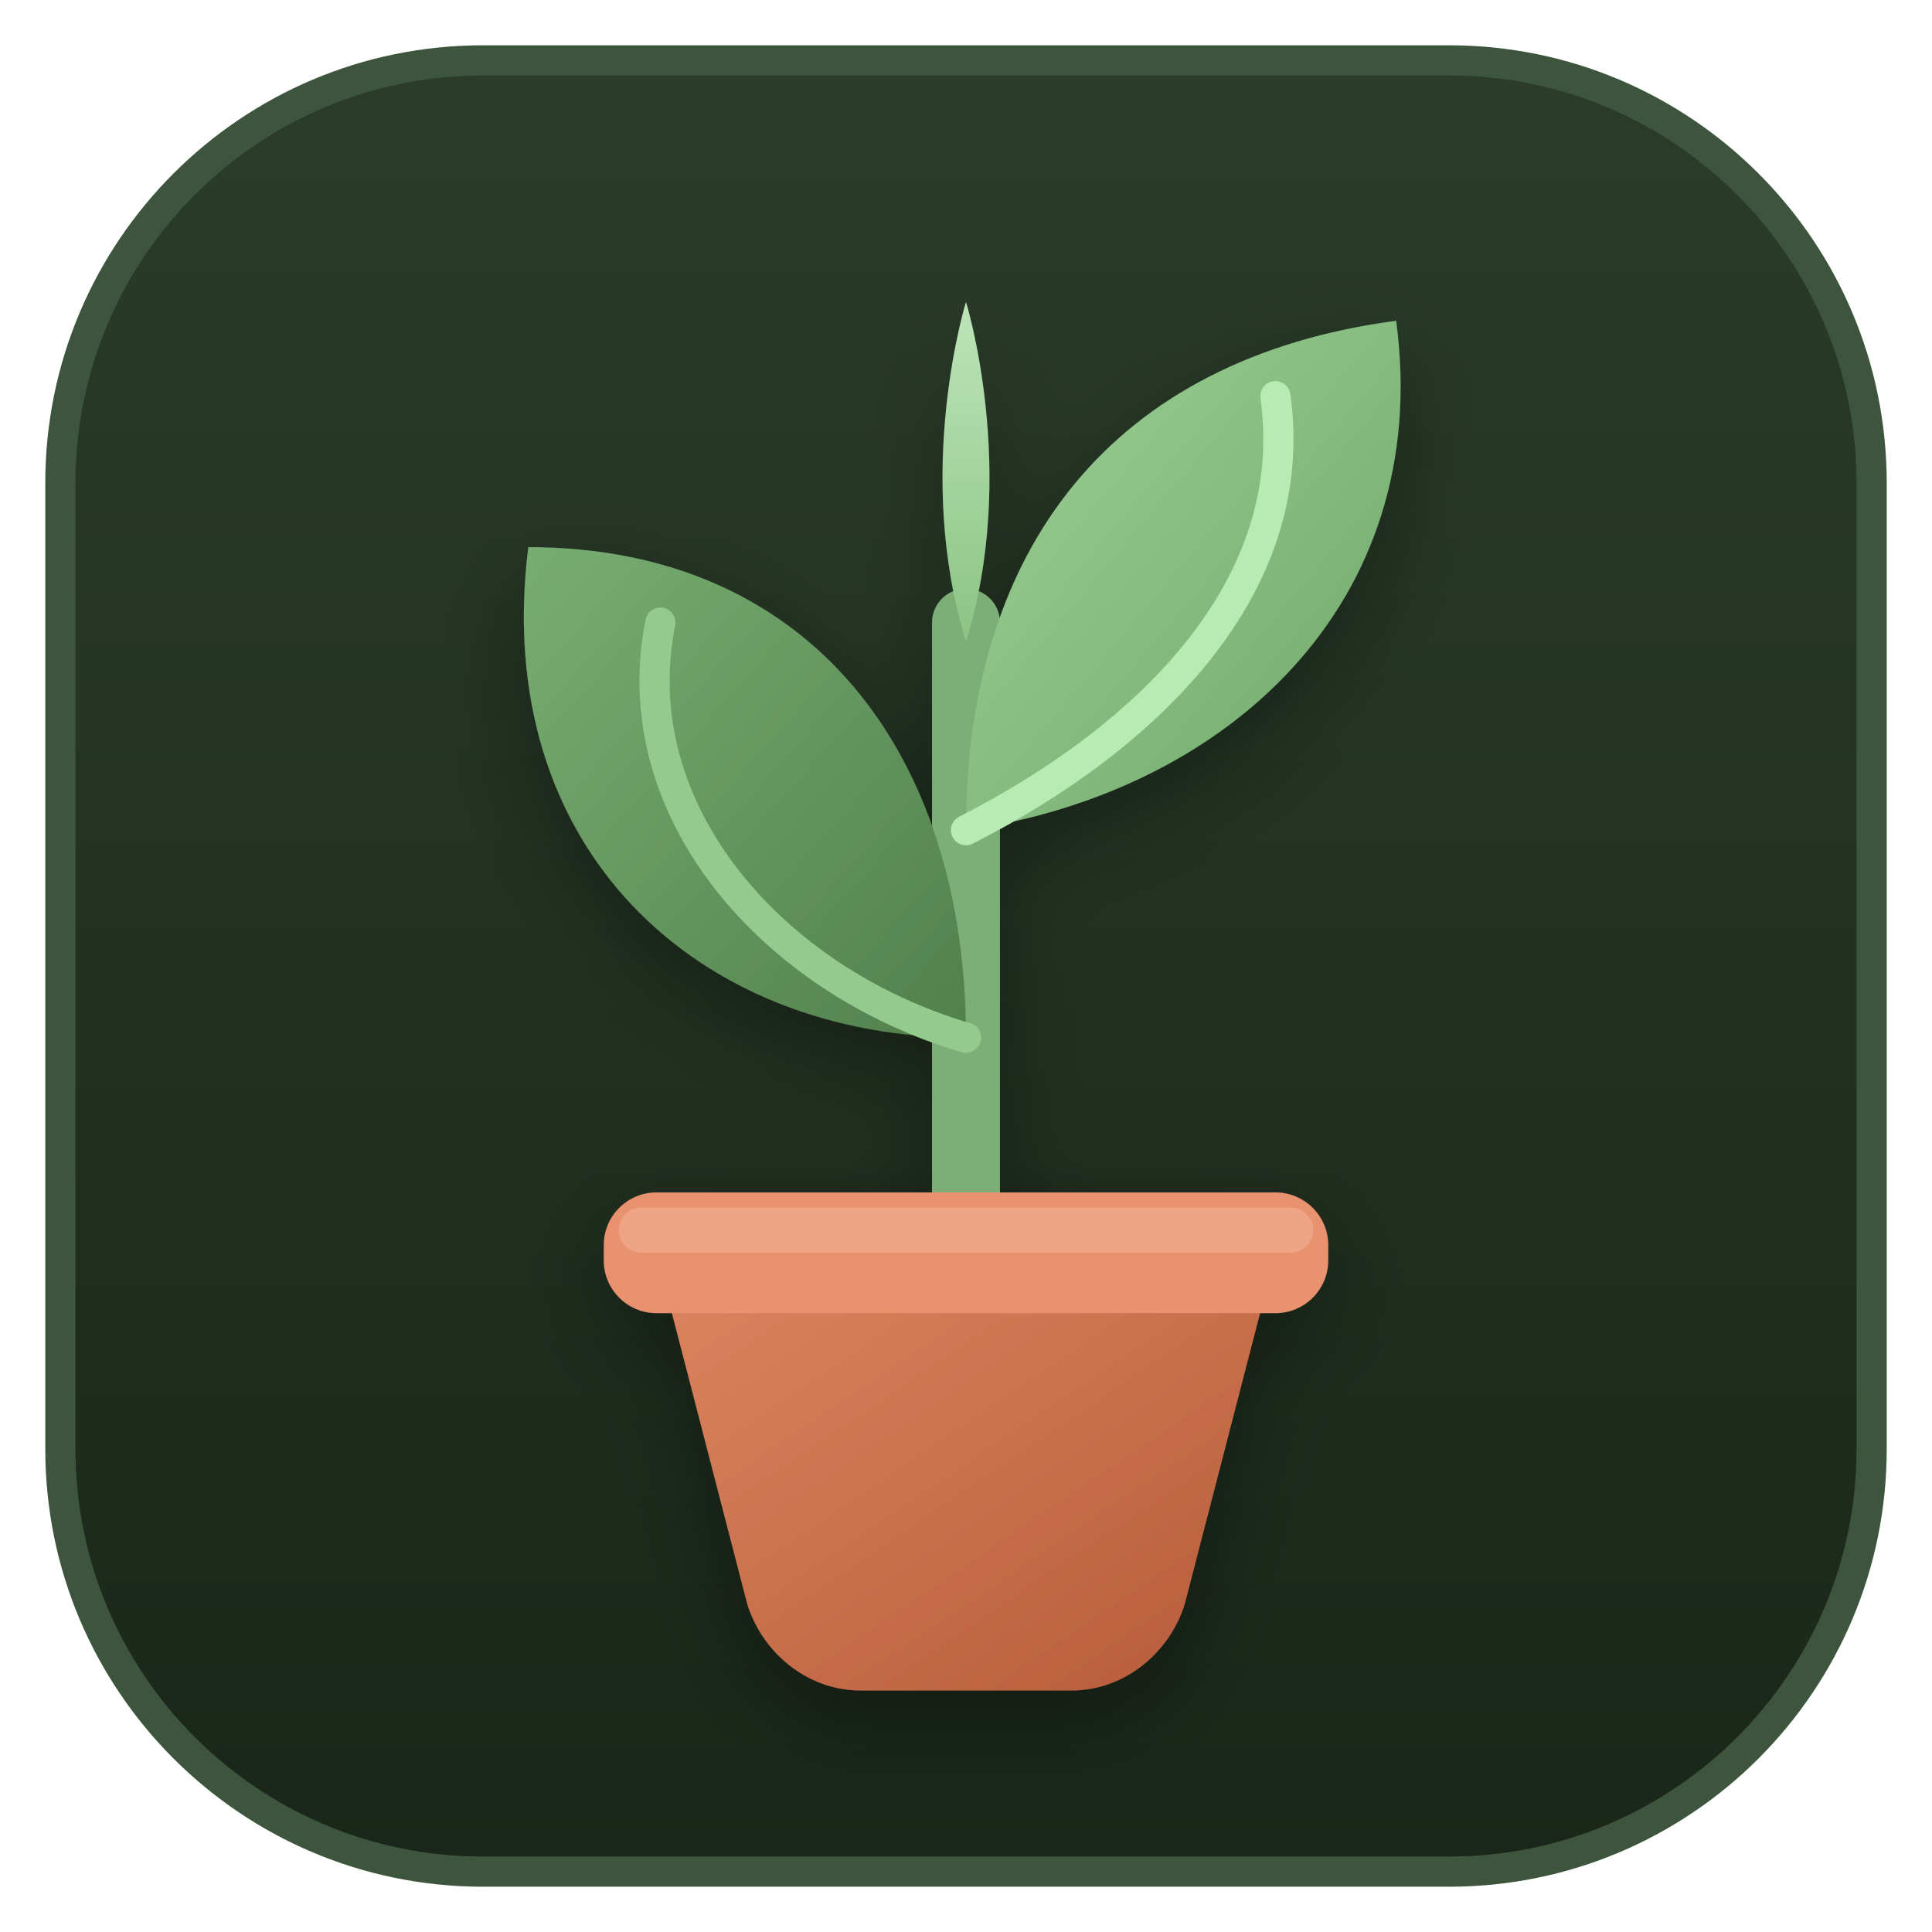
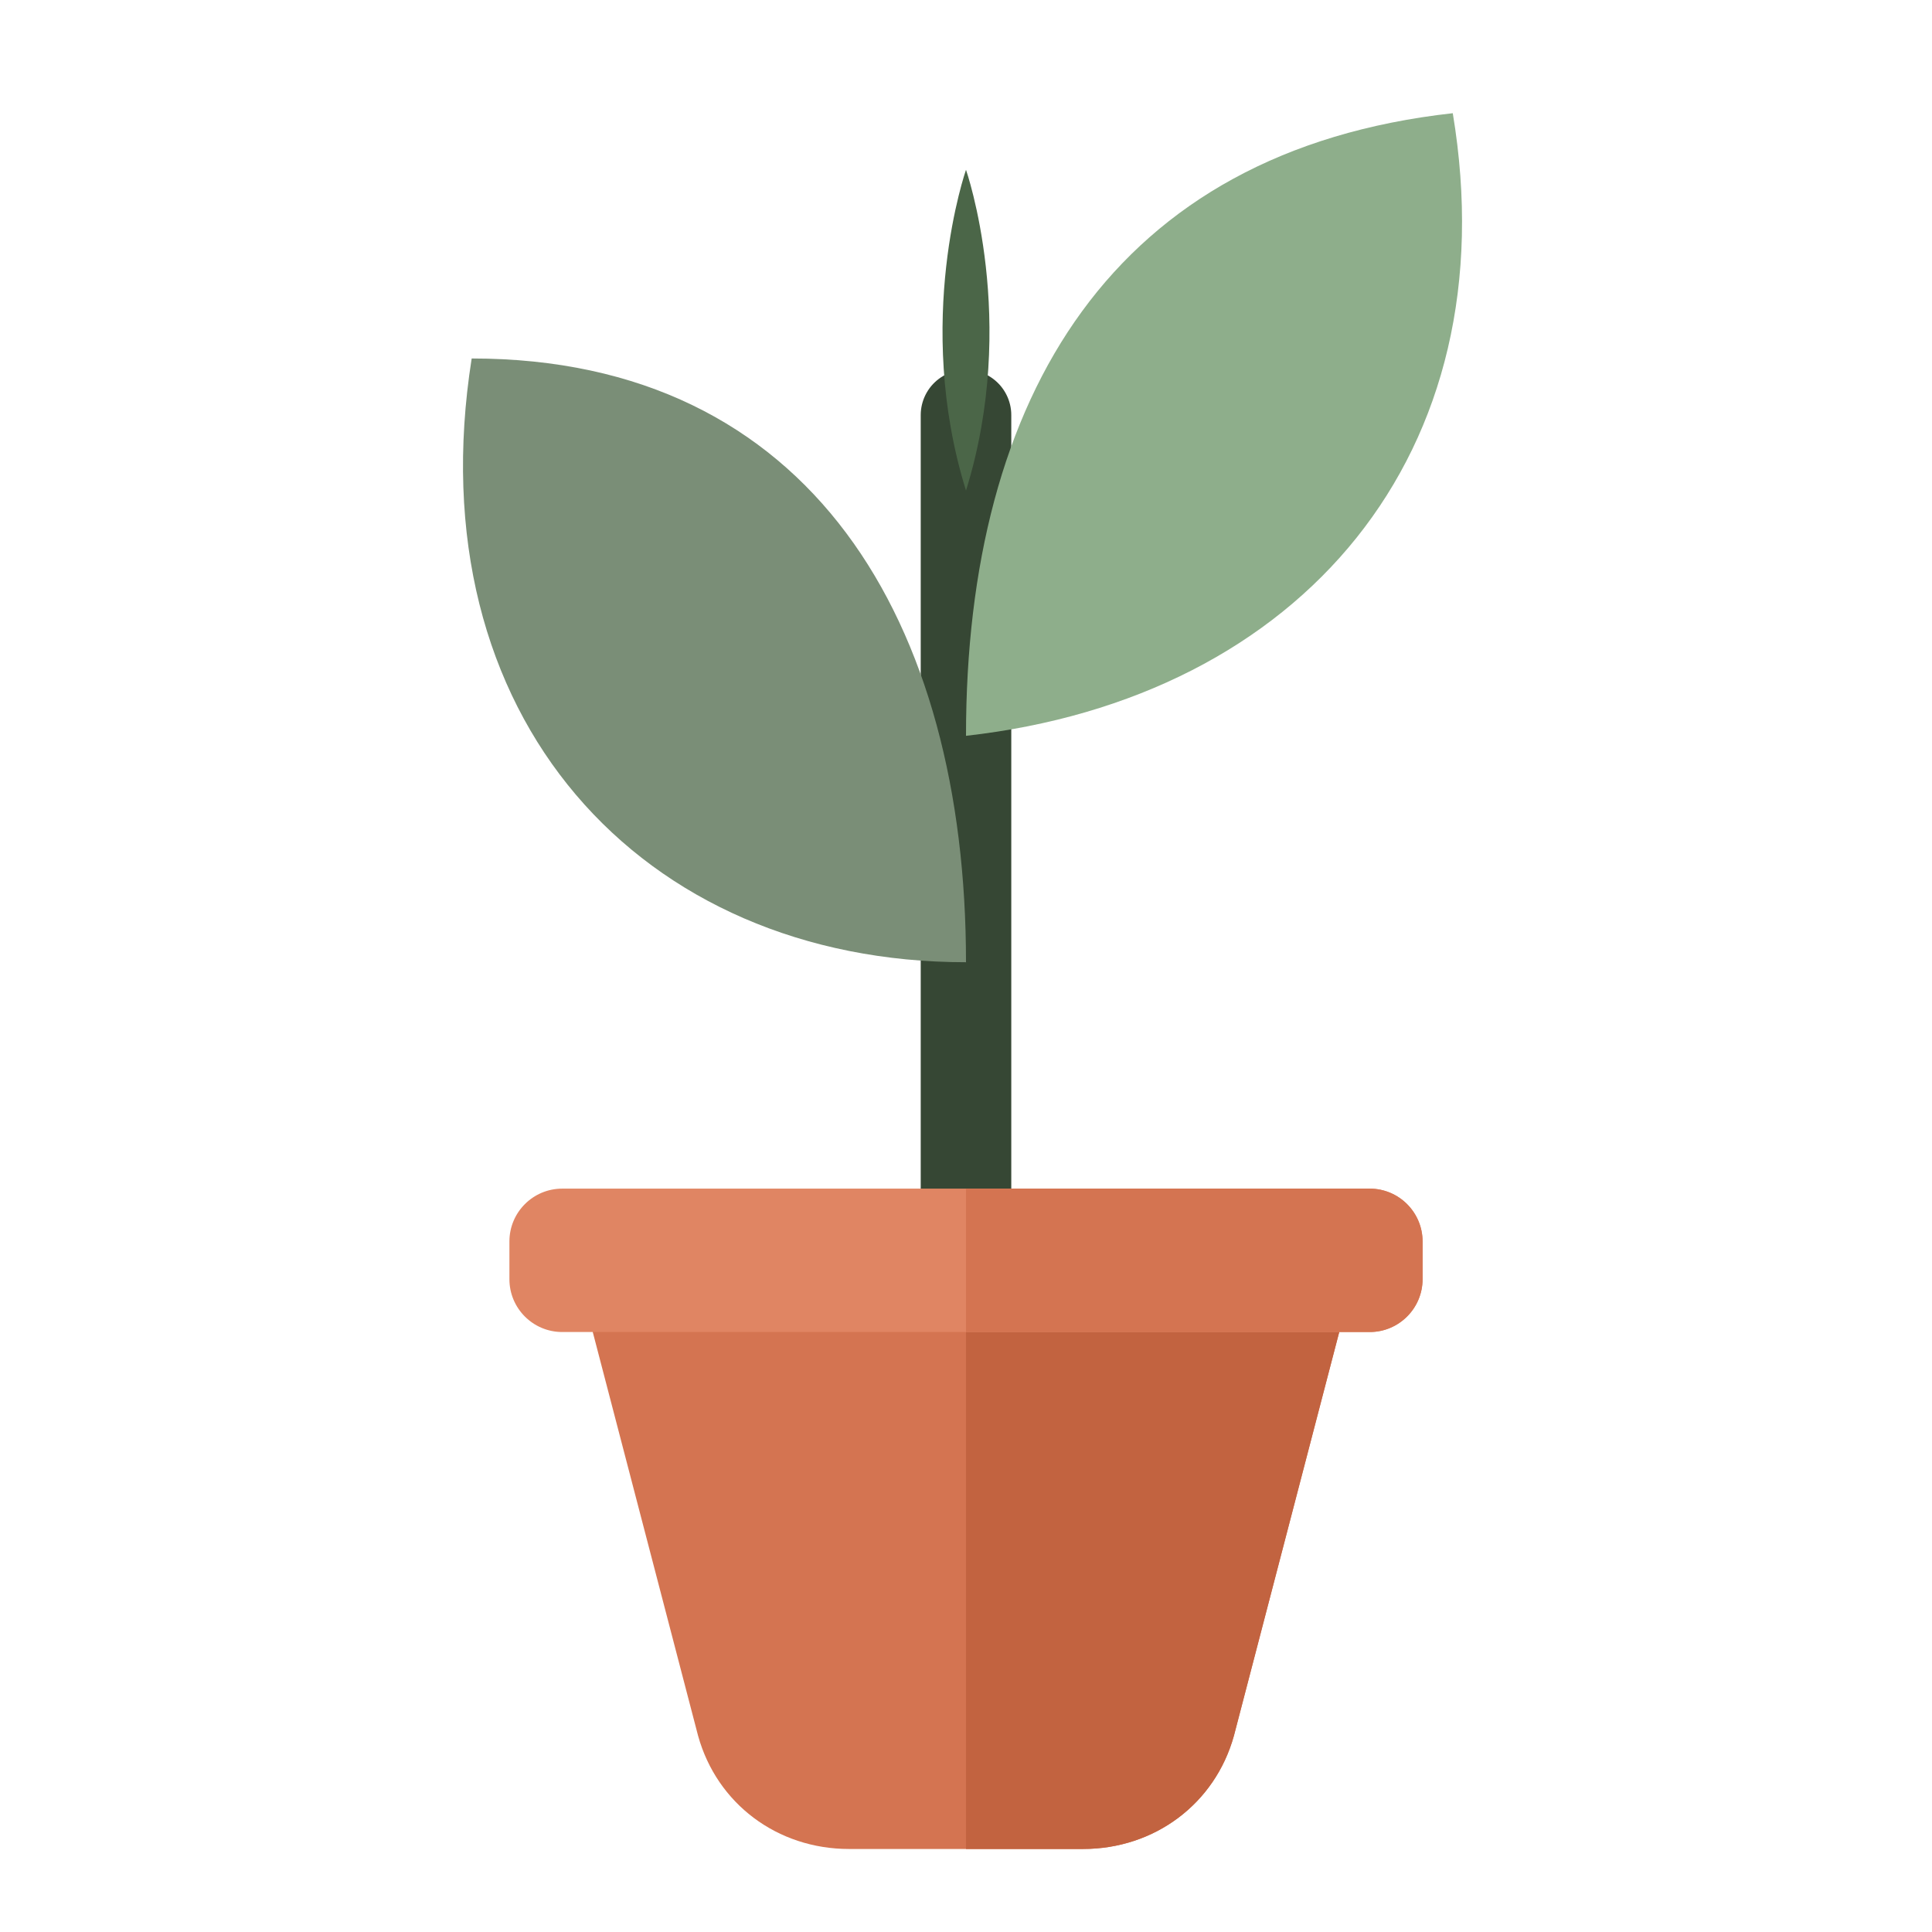
<svg xmlns="http://www.w3.org/2000/svg" viewBox="0 0 512 512" width="100%" height="100%">
-   <defs>
-     <linearGradient id="bgGrad" x1="0%" y1="0%" x2="0%" y2="100%">
-       <stop offset="0%" stop-color="#2B3C2A" />
-       <stop offset="100%" stop-color="#1A2619" />
-     </linearGradient>
-     <linearGradient id="potGrad" x1="0%" y1="0%" x2="100%" y2="100%">
-       <stop offset="0%" stop-color="#DC8460" />
-       <stop offset="100%" stop-color="#B55B39" />
-     </linearGradient>
-     <linearGradient id="leafLeftGrad" x1="0%" y1="0%" x2="100%" y2="100%">
-       <stop offset="0%" stop-color="#78AD72" />
-       <stop offset="100%" stop-color="#52804D" />
-     </linearGradient>
-     <linearGradient id="leafRightGrad" x1="0%" y1="0%" x2="100%" y2="100%">
-       <stop offset="0%" stop-color="#9FD299" />
-       <stop offset="100%" stop-color="#6DA667" />
-     </linearGradient>
-     <linearGradient id="leafTopGrad" x1="0%" y1="0%" x2="0%" y2="100%">
-       <stop offset="0%" stop-color="#BEE4B9" />
-       <stop offset="100%" stop-color="#8CC485" />
-     </linearGradient>
-     <filter id="dropShadow" x="-10%" y="-10%" width="120%" height="120%">
-       <feDropShadow dx="0" dy="8" stdDeviation="12" flood-color="#000000" flood-opacity="0.35" />
-     </filter>
-   </defs>
-   <rect x="16" y="16" width="480" height="480" rx="112" fill="url(#bgGrad)" stroke="#3D553C" stroke-width="8" />
-   <g filter="url(#dropShadow)">
-     <path d="M256 340 C256 270 256 210 256 165" stroke="#7EAE78" stroke-width="18" stroke-linecap="round" fill="none" />
-     <path d="M256 275 C185 275 130 225 140 145 C215 145 256 200 256 275 Z" fill="url(#leafLeftGrad)" />
-     <path d="M256 275 C205 260 165 215 175 165" stroke="#95CA8E" stroke-width="8" stroke-linecap="round" fill="none" />
-     <path d="M256 220 C325 210 380 160 370 85 C295 95 256 145 256 220 Z" fill="url(#leafRightGrad)" />
-     <path d="M256 220 C305 195 345 155 338 105" stroke="#B8EAB3" stroke-width="8" stroke-linecap="round" fill="none" />
-     <path d="M256 170 C242 125 256 80 256 80 C256 80 270 125 256 170 Z" fill="url(#leafTopGrad)" />
-     <ellipse cx="256" cy="330" rx="80" ry="14" fill="#1B1410" opacity="0.4" />
-     <path d="M176 340 L198 425 C202 438 214 448 228 448 L284 448 C298 448 310 438 314 425 L336 340 Z" fill="url(#potGrad)" />
-     <rect x="160" y="316" width="192" height="32" rx="14" fill="#E8926F" />
-     <rect x="164" y="320" width="184" height="12" rx="6" fill="#F4B094" opacity="0.6" />
+   <g transform="translate(0, -10)">
+     <path d="M256 360 L256 120" stroke="#364734" stroke-width="24" stroke-linecap="round" />
+     <path d="M256 265 C170 265 110 200 125 105 C215 105 256 175 256 265 Z" fill="#7A8E77" />
+     <path d="M256 205 C345 195 400 130 385 40 C295 50 256 115 256 205 Z" fill="#8EAE8B" />
+     <path d="M256 140 C242 95 256 55 256 55 C256 55 270 95 256 140 Z" fill="#4B6648" />
+     <path d="M155 355 L185 470 C190 488 206 500 225 500 L287 500 C306 500 322 488 327 470 L357 355 Z" fill="#D47451" />
+     <path d="M256 355 L256 500 L287 500 C306 500 322 488 327 470 L357 355 Z" fill="#C26340" />
+     <rect x="135" y="325" width="242" height="38" rx="14" fill="#E08563" />
+     <path d="M256 325 L363 325 C370.7 325 377 331.3 377 339 L377 349 C377 356.7 370.7 363 363 363 L256 363 Z" fill="#D47451" />
  </g>
</svg>
